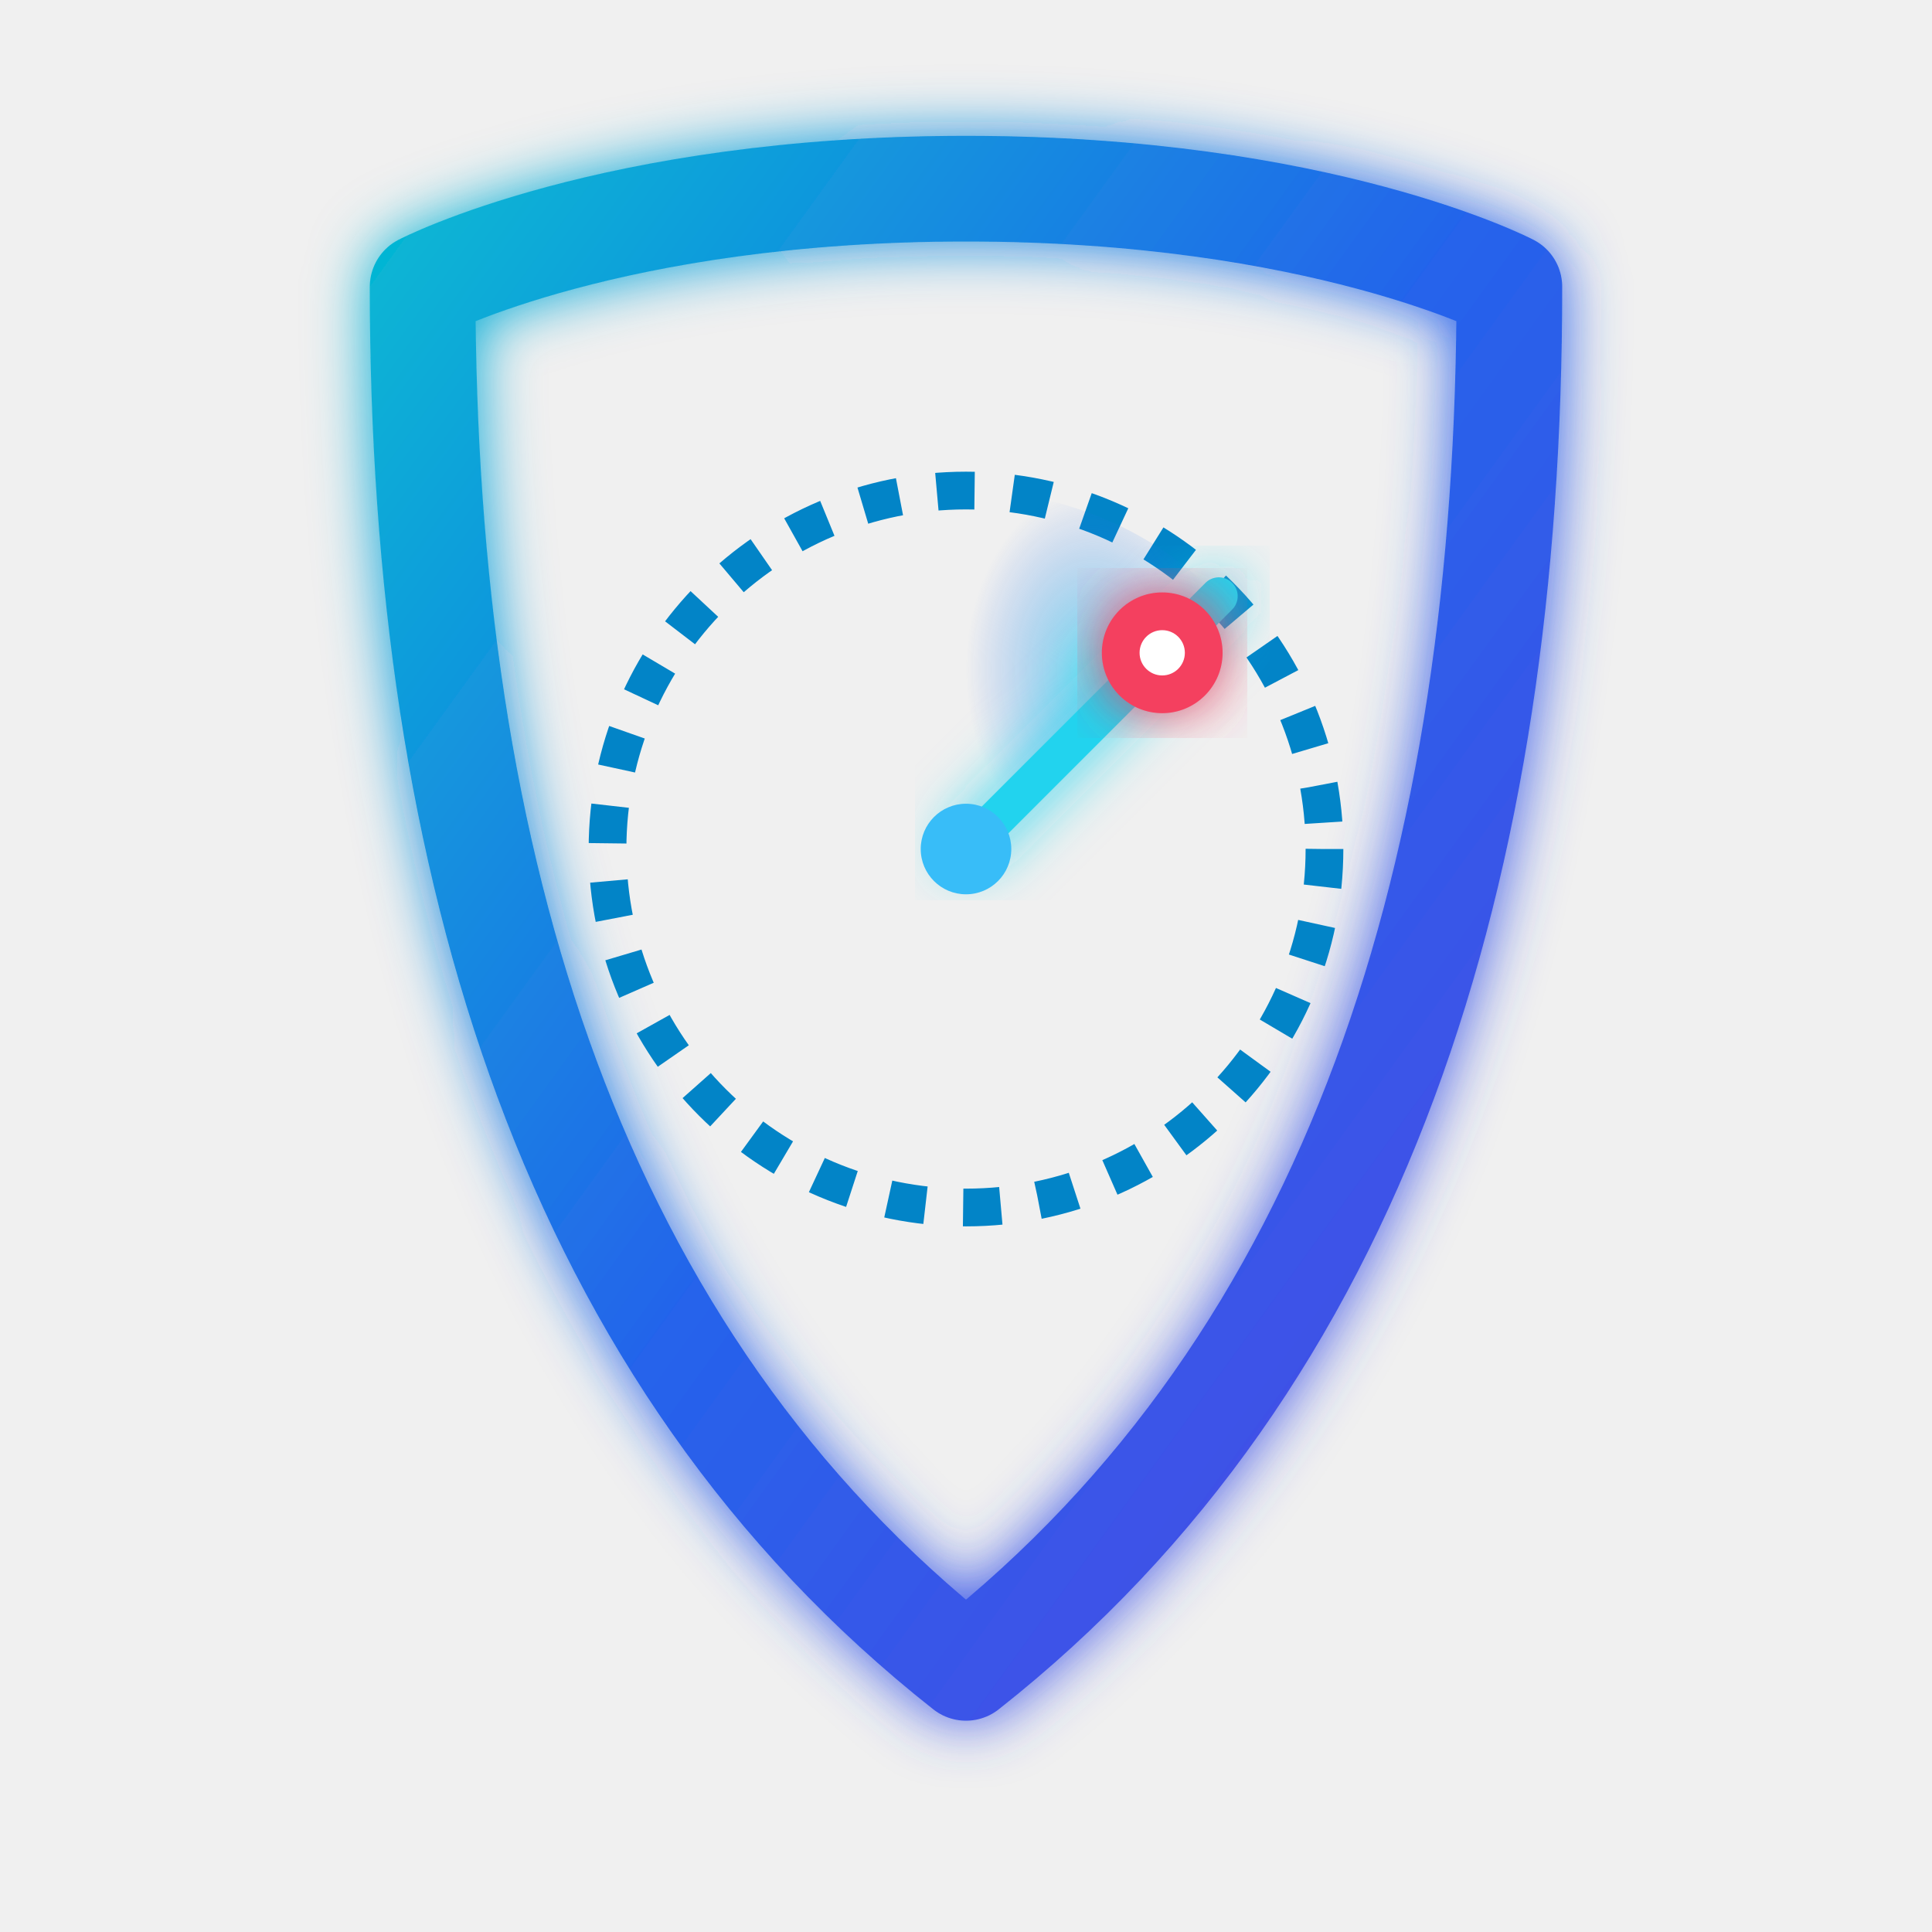
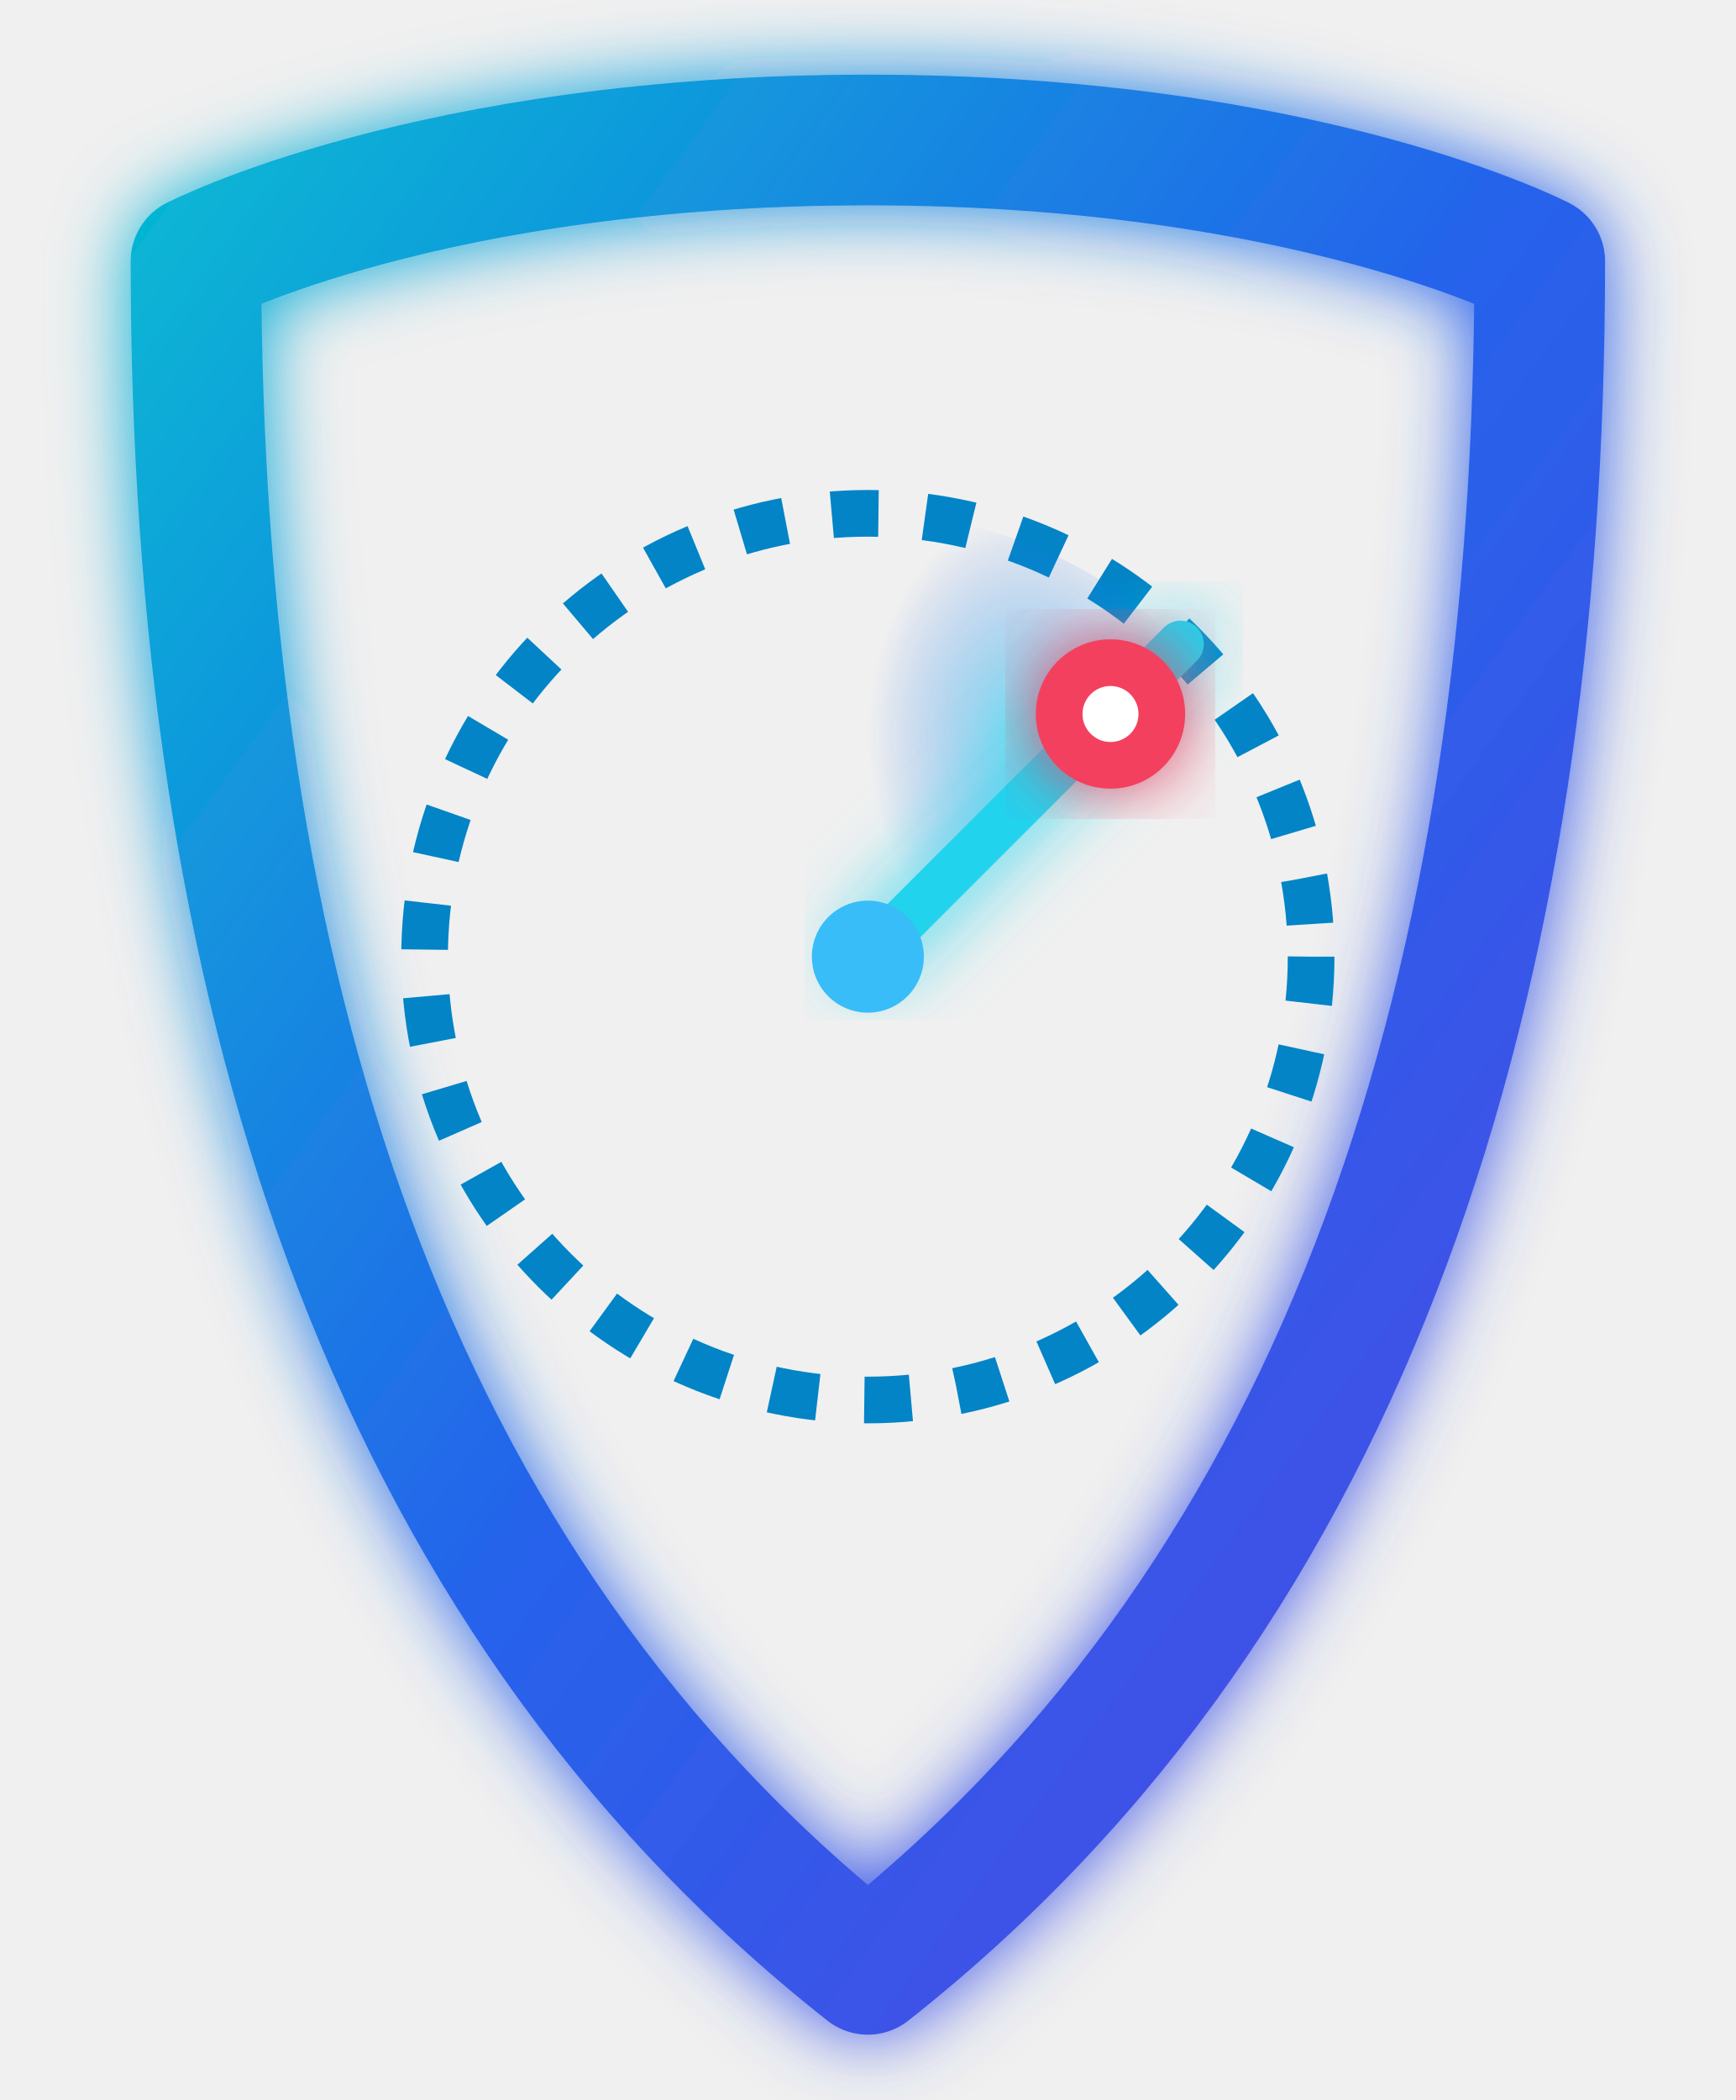
- <svg xmlns="http://www.w3.org/2000/svg" viewBox="0 0 512 512" width="100%" height="100%">
+ <svg xmlns="http://www.w3.org/2000/svg" viewBox="70 20 372 450" width="100%" height="100%">
  <defs>
    <linearGradient id="shieldGradBold" x1="0%" y1="0%" x2="100%" y2="100%">
      <stop offset="0%" stop-color="#06b6d4" />
      <stop offset="50%" stop-color="#2563eb" />
      <stop offset="100%" stop-color="#4f46e5" />
    </linearGradient>
    <radialGradient id="sweepGradBold" cx="50%" cy="50%" r="50%">
      <stop offset="0%" stop-color="#22d3ee" stop-opacity="0.6" />
      <stop offset="100%" stop-color="#2563eb" stop-opacity="0" />
    </radialGradient>
    <filter id="glowBold" x="-20%" y="-20%" width="140%" height="140%">
      <feGaussianBlur stdDeviation="8" result="blur" />
      <feComposite in="SourceGraphic" in2="blur" operator="over" />
    </filter>
  </defs>
  <path d="M 256 50 C 350 50, 400 76, 400 76 C 400 230, 360 360, 256 442 C 152 360, 112 230, 112 76 C 112 76, 162 50, 256 50 Z" fill="none" stroke="url(#shieldGradBold)" stroke-width="28" stroke-linejoin="round" filter="url(#glowBold)" />
  <circle cx="256" cy="225" r="95" fill="none" stroke="#0284c7" stroke-width="10" stroke-dasharray="10 10" />
  <path d="M 256 225 L 323 158 A 95 95 0 0 0 256 130 Z" fill="url(#sweepGradBold)" />
  <line x1="256" y1="225" x2="323" y2="158" stroke="#22d3ee" stroke-width="10" stroke-linecap="round" filter="url(#glowBold)" />
  <circle cx="308" cy="173" r="16" fill="#f43f5e" filter="url(#glowBold)" />
  <circle cx="308" cy="173" r="6" fill="#ffffff" />
  <circle cx="256" cy="225" r="12" fill="#38bdf8" />
</svg>
